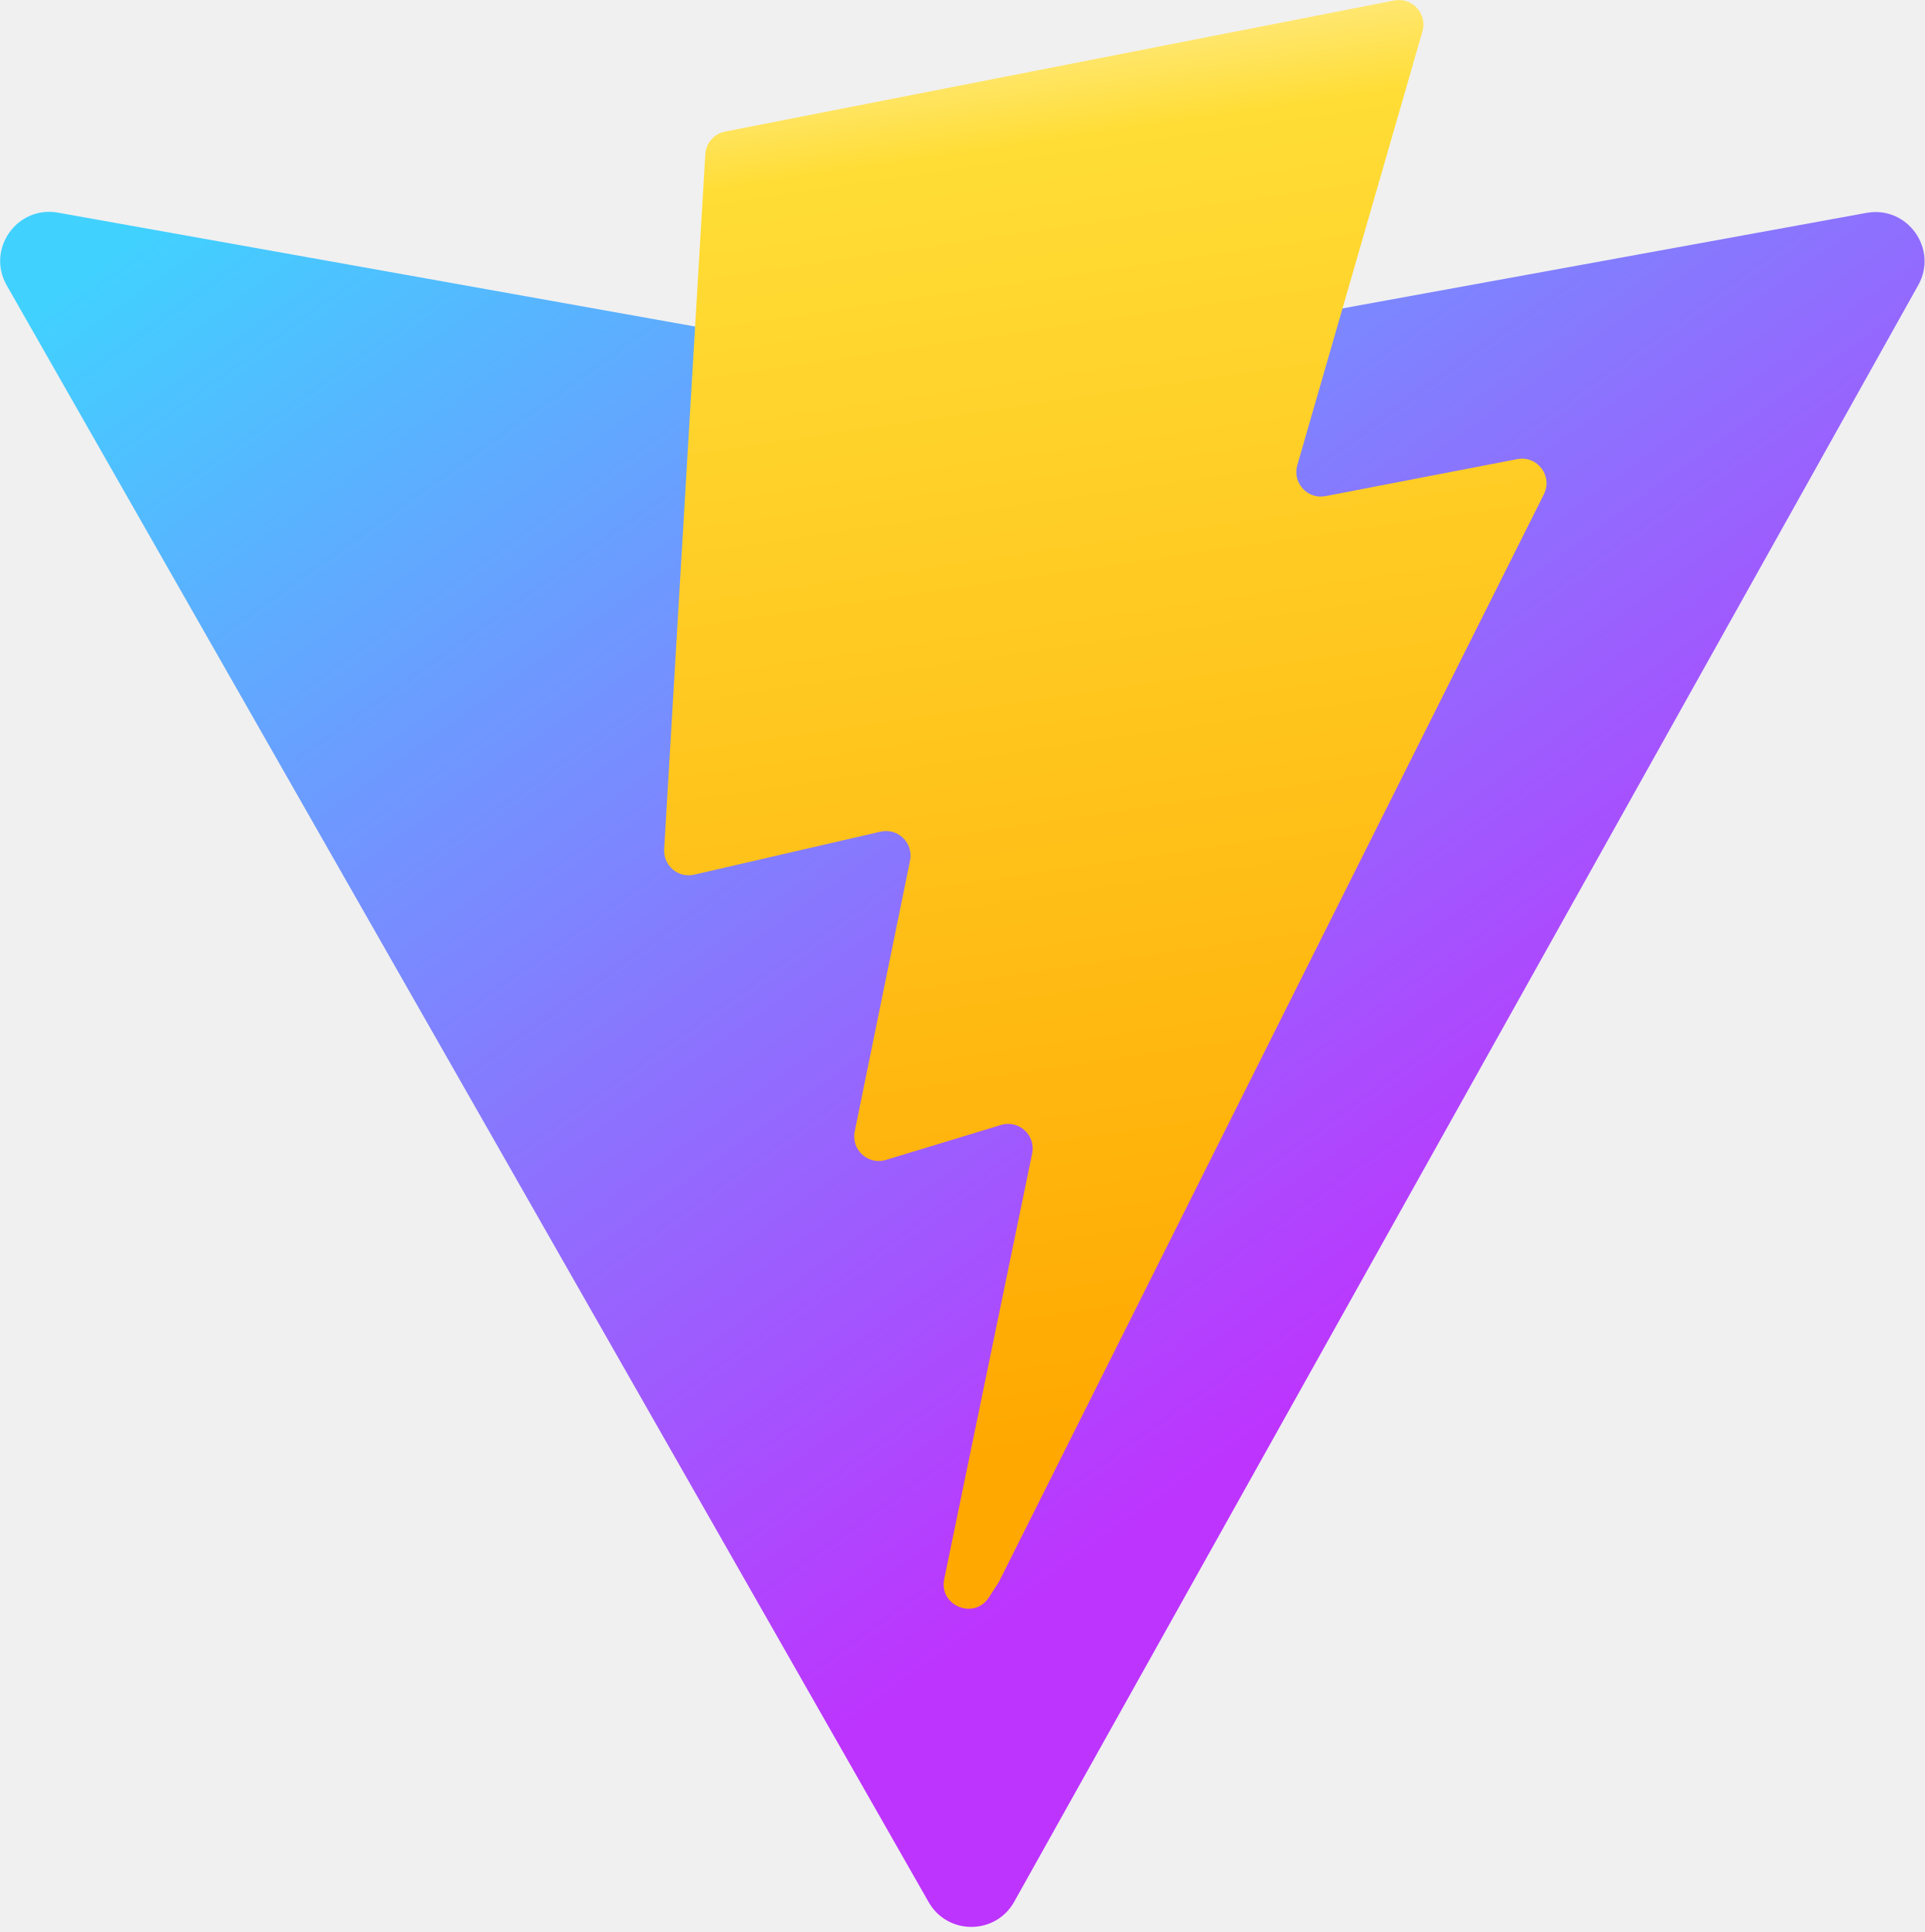
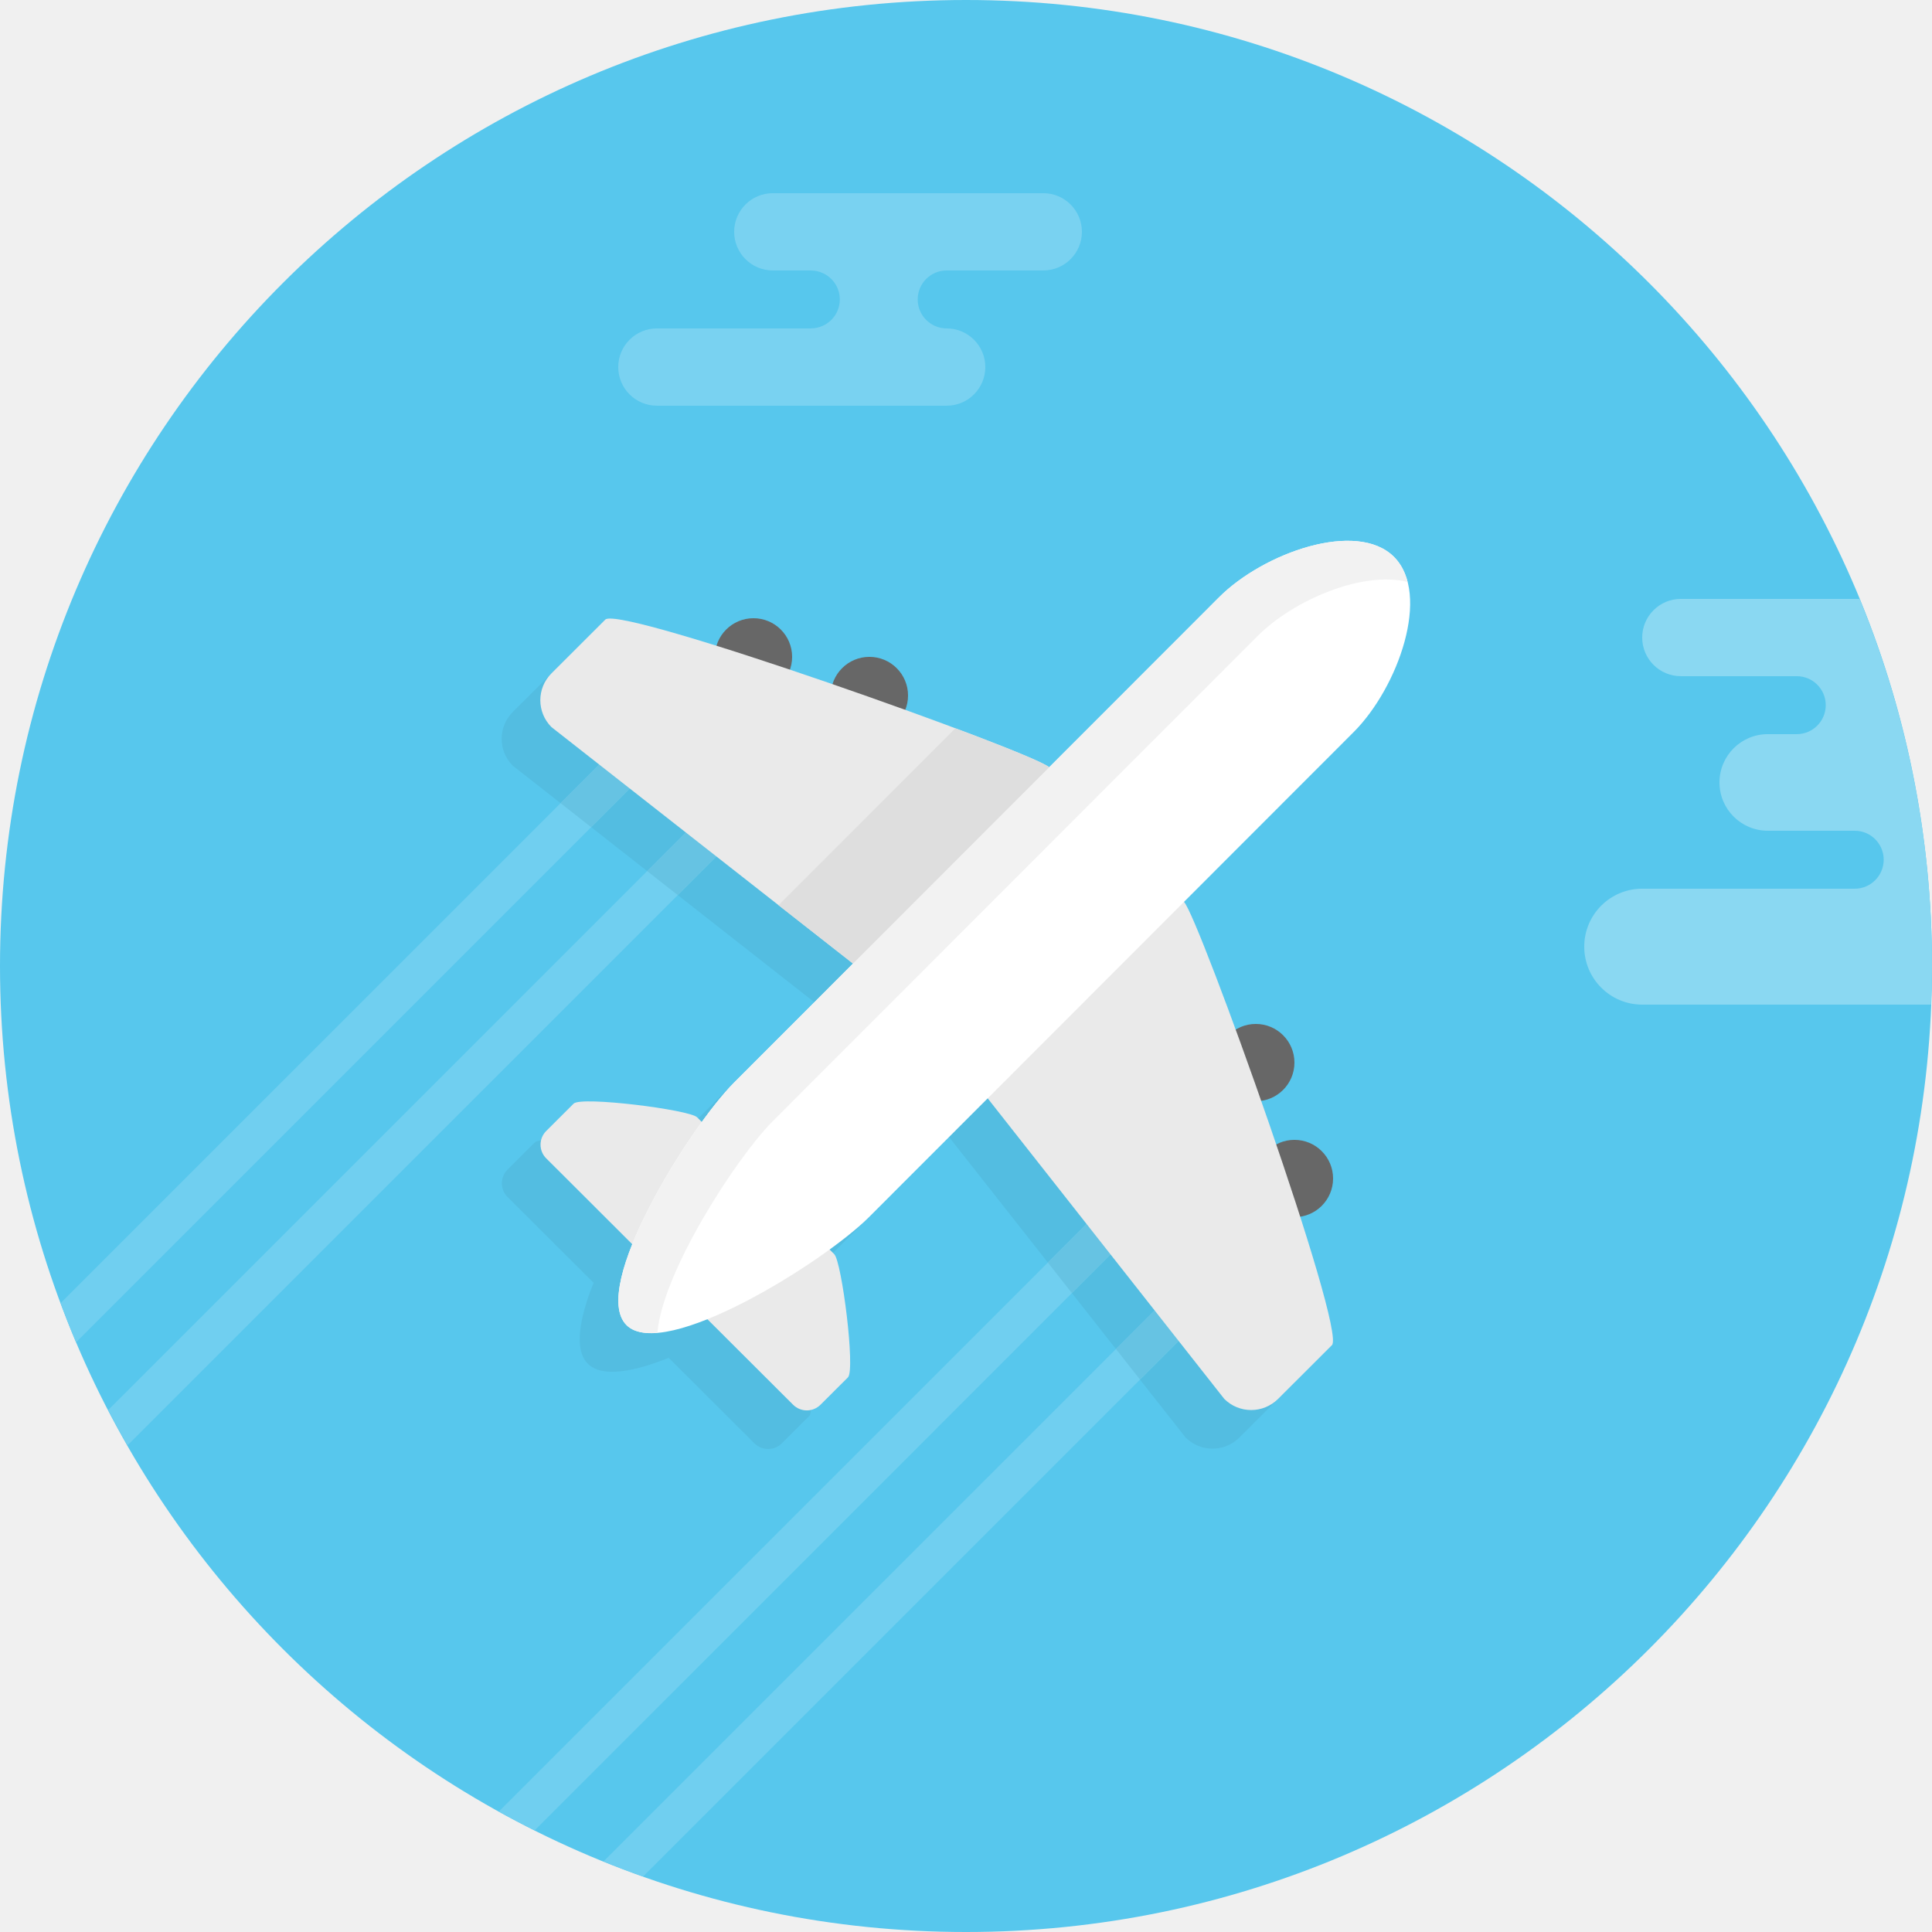
- <svg xmlns="http://www.w3.org/2000/svg" aria-hidden="true" role="img" class="iconify iconify--logos" width="31.88" height="32" preserveAspectRatio="xMidYMid meet" viewBox="0 0 256 257">
-   <defs>
-     <linearGradient id="IconifyId1813088fe1fbc01fb466" x1="-.828%" x2="57.636%" y1="7.652%" y2="78.411%">
-       <stop offset="0%" stop-color="#41D1FF" />
-       <stop offset="100%" stop-color="#BD34FE" />
-     </linearGradient>
-     <linearGradient id="IconifyId1813088fe1fbc01fb467" x1="43.376%" x2="50.316%" y1="2.242%" y2="89.03%">
-       <stop offset="0%" stop-color="#FFEA83" />
-       <stop offset="8.333%" stop-color="#FFDD35" />
-       <stop offset="100%" stop-color="#FFA800" />
-     </linearGradient>
-   </defs>
-   <path fill="url(#IconifyId1813088fe1fbc01fb466)" d="M255.153 37.938L134.897 252.976c-2.483 4.44-8.862 4.466-11.382.048L.875 37.958c-2.746-4.814 1.371-10.646 6.827-9.67l120.385 21.517a6.537 6.537 0 0 0 2.322-.004l117.867-21.483c5.438-.991 9.574 4.796 6.877 9.62Z" />
-   <path fill="url(#IconifyId1813088fe1fbc01fb467)" d="M185.432.063L96.44 17.501a3.268 3.268 0 0 0-2.634 3.014l-5.474 92.456a3.268 3.268 0 0 0 3.997 3.378l24.777-5.718c2.318-.535 4.413 1.507 3.936 3.838l-7.361 36.047c-.495 2.426 1.782 4.5 4.151 3.78l15.304-4.649c2.372-.72 4.652 1.36 4.15 3.788l-11.698 56.621c-.732 3.542 3.979 5.473 5.943 2.437l1.313-2.028l72.516-144.72c1.215-2.423-.88-5.186-3.54-4.672l-25.505 4.922c-2.396.462-4.435-1.77-3.759-4.114l16.646-57.705c.677-2.35-1.37-4.583-3.769-4.113Z" />
+ <svg xmlns="http://www.w3.org/2000/svg" width="800px" height="800px" viewBox="0 0 100 100">
+   <path fill="#57C7ED" d="M50 0c-27.614 0-50 22.386-50 50s22.386 50 50 50 50-22.386 50-50-22.386-50-50-50z" />
+   <path fill="#79D2F1" d="M54 9.999h-14c-1.104 0-2 .896-2 2s.896 2 2 2h2v.003c.813.018 1.469.68 1.469 1.497 0 .818-.655 1.48-1.469 1.497v.003h-8c-1.104 0-2 .896-2 2s.896 2 2 2h15c1.104 0 2-.896 2-2s-.896-2-2-2c-.828 0-1.5-.672-1.5-1.5s.672-1.5 1.5-1.5h5c1.104 0 2-.896 2-2s-.896-2-2-2z" />
+   <path fill="#53BDE1" d="M70.155 30.826c-1.925-1.927-6.752-.22-9.062 2.093l-8.789 8.795c-.861-.798-22.207-8.409-22.975-7.644l-2.786 2.781c-.77.769-.77 2.015 0 2.783l15.607 12.24-6.15 6.154c-.468.468-1.055 1.188-1.675 2.046l-.245-.245c-.393-.392-5.997-1.1-6.39-.708l-1.42 1.417c-.392.391-.392 1.025 0 1.417l.7.697 3.754 3.747c-.744 1.855-1.019 3.466-.3 4.185.719.721 2.331.444 4.188-.303l3.699 3.691.736.734c.392.392 1.027.392 1.42 0l1.42-1.416c.392-.393-.318-5.986-.71-6.377l-.242-.241c.853-.618 1.568-1.203 2.034-1.669l6.15-6.155 12.246 15.558c.77.768 2.017.768 2.786 0l2.786-2.782c.769-.768-6.869-22.116-7.657-22.944l8.781-8.787c2.313-2.31 4.019-7.141 2.094-9.067zM70.155 30.826c-1.925-1.927-6.752-.22-9.062 2.093l-8.789 8.795c-.861-.798-22.207-8.409-22.975-7.644l-2.786 2.781c-.77.769-.77 2.015 0 2.783l15.607 12.24-6.15 6.154c-.468.468-1.055 1.188-1.675 2.046l-.245-.245c-.393-.392-5.997-1.1-6.39-.708l-1.42 1.417c-.392.391-.392 1.025 0 1.417l.7.697 3.754 3.747c-.744 1.855-1.019 3.466-.3 4.185.719.721 2.331.444 4.188-.303l3.699 3.691.736.734c.392.392 1.027.392 1.42 0l1.42-1.416c.392-.393-.318-5.986-.71-6.377l-.242-.241c.853-.618 1.568-1.203 2.034-1.669l6.15-6.155 12.246 15.558c.77.768 2.017.768 2.786 0l2.786-2.782c.769-.768-6.869-22.116-7.657-22.944l8.781-8.787c2.313-2.31 4.019-7.141 2.094-9.067z" />
+   <path fill="#676767" d="M39 31.999c-1.104 0-2 .896-2 2s.896 2 2 2 2-.896 2-2-.896-2-2-2zm6 2c-1.104 0-2 .896-2 2s.896 2 2 2 2-.896 2-2-.896-2-2-2zm22 21c0-1.104-.896-2-2-2s-2 .896-2 2 .896 2 2 2 2-.895 2-2zm0 4c-1.104 0-2 .896-2 2s.896 2 2 2 2-.896 2-2-.896-2-2-2zM39 31.999c-1.104 0-2 .896-2 2s.896 2 2 2 2-.896 2-2-.896-2-2-2zm6 2c-1.104 0-2 .896-2 2s.896 2 2 2 2-.896 2-2-.896-2-2-2zm22 21c0-1.104-.896-2-2-2s-2 .896-2 2 .896 2 2 2 2-.895 2-2zm0 4c-1.104 0-2 .896-2 2s.896 2 2 2 2-.896 2-2-.896-2-2-2z" />
+   <path fill="#8AD8F2" d="M100 50c0-6.729-1.338-13.142-3.747-19.001h-9.253c-1.104 0-2 .896-2 2s.896 2 2 2h6c.828 0 1.5.671 1.5 1.5 0 .828-.672 1.5-1.5 1.5h-1.5c-1.381 0-2.5 1.119-2.5 2.5s1.119 2.5 2.5 2.5h4.5c.828 0 1.5.672 1.5 1.5s-.672 1.5-1.5 1.5h-11c-1.657 0-3 1.344-3 3 0 1.657 1.343 3 3 3h14.949c.027-.664.051-1.328.051-1.999z" />
+   <g fill="#70CFF0">
+     <path d="M43.707 37.706l-1.414-1.414-36.693 36.692c.321.618.654 1.228.999 1.83l37.108-37.108zM3.937 69.478l33.771-33.771-1.414-1.415-33.158 33.157c.254.683.517 1.361.801 2.029zM66.707 63.707l-1.414-1.414-34.055 34.054c.676.274 1.357.536 2.048.781l33.421-33.421zM25.819 93.766c.611.338 1.23.659 1.856.973l35.031-35.032-1.414-1.413-35.473 35.472z" />
+   </g>
+   <g fill="#66C3E3">
+     <path d="M43.246 38.167c-.69-.244-1.391-.49-2.095-.733l-7.654 7.654 1.585 1.243 8.164-8.164zM29.014 41.571l1.585 1.244 6.686-6.686c-.74-.242-1.459-.473-2.143-.688l-6.128 6.13zM55.482 66.931l7.225-7.225-1.414-1.413-7.056 7.056zM65.332 65.082c-.219-.687-.453-1.401-.696-2.132l-6.875 6.874 1.246 1.583 6.325-6.325z" />
+   </g>
+   <path fill="#EAEAEA" d="M36.081 57.83l7.099 7.085c.392.391 1.102 5.984.71 6.377l-1.42 1.416c-.393.392-1.028.392-1.42 0l-.736-.734-5.631-5.619-5.711-5.701-.7-.697c-.392-.392-.392-1.026 0-1.417l1.42-1.417c.392-.393 5.996.315 6.389.707zM54.314 39.721l6.965 6.954c.769.769 8.431 22.182 7.661 22.95l-2.786 2.782c-.77.768-2.017.768-2.786 0l-15.348-19.499-19.476-15.273c-.77-.769-.77-2.015 0-2.783l2.786-2.781c.77-.768 22.215 6.881 22.984 7.65z" />
+   <path fill="#ffffff" d="M72.155 28.826c1.925 1.926.219 6.757-2.091 9.067l-25.092 25.112c-2.31 2.312-10.622 7.507-12.546 5.58-1.925-1.926 3.266-10.244 5.575-12.556l25.093-25.11c2.309-2.313 7.136-4.02 9.061-2.093z" />
+   <path fill="#DEDEDE" d="M40.298 46.853l3.963 3.107 10.146-10.146-.093-.093c-.223-.222-2.179-1.021-4.86-2.024l-9.156 9.156z" />
+   <path fill="#F2F2F2" d="M40.001 58.029l25.093-25.11c1.893-1.895 5.472-3.379 7.763-2.796-.128-.505-.354-.949-.701-1.297-1.925-1.927-6.752-.22-9.062 2.093l-25.093 25.11c-2.31 2.312-7.5 10.63-5.575 12.556.348.349.909.458 1.601.399.261-3.138 4.081-9.06 5.974-10.955z" />
</svg>
